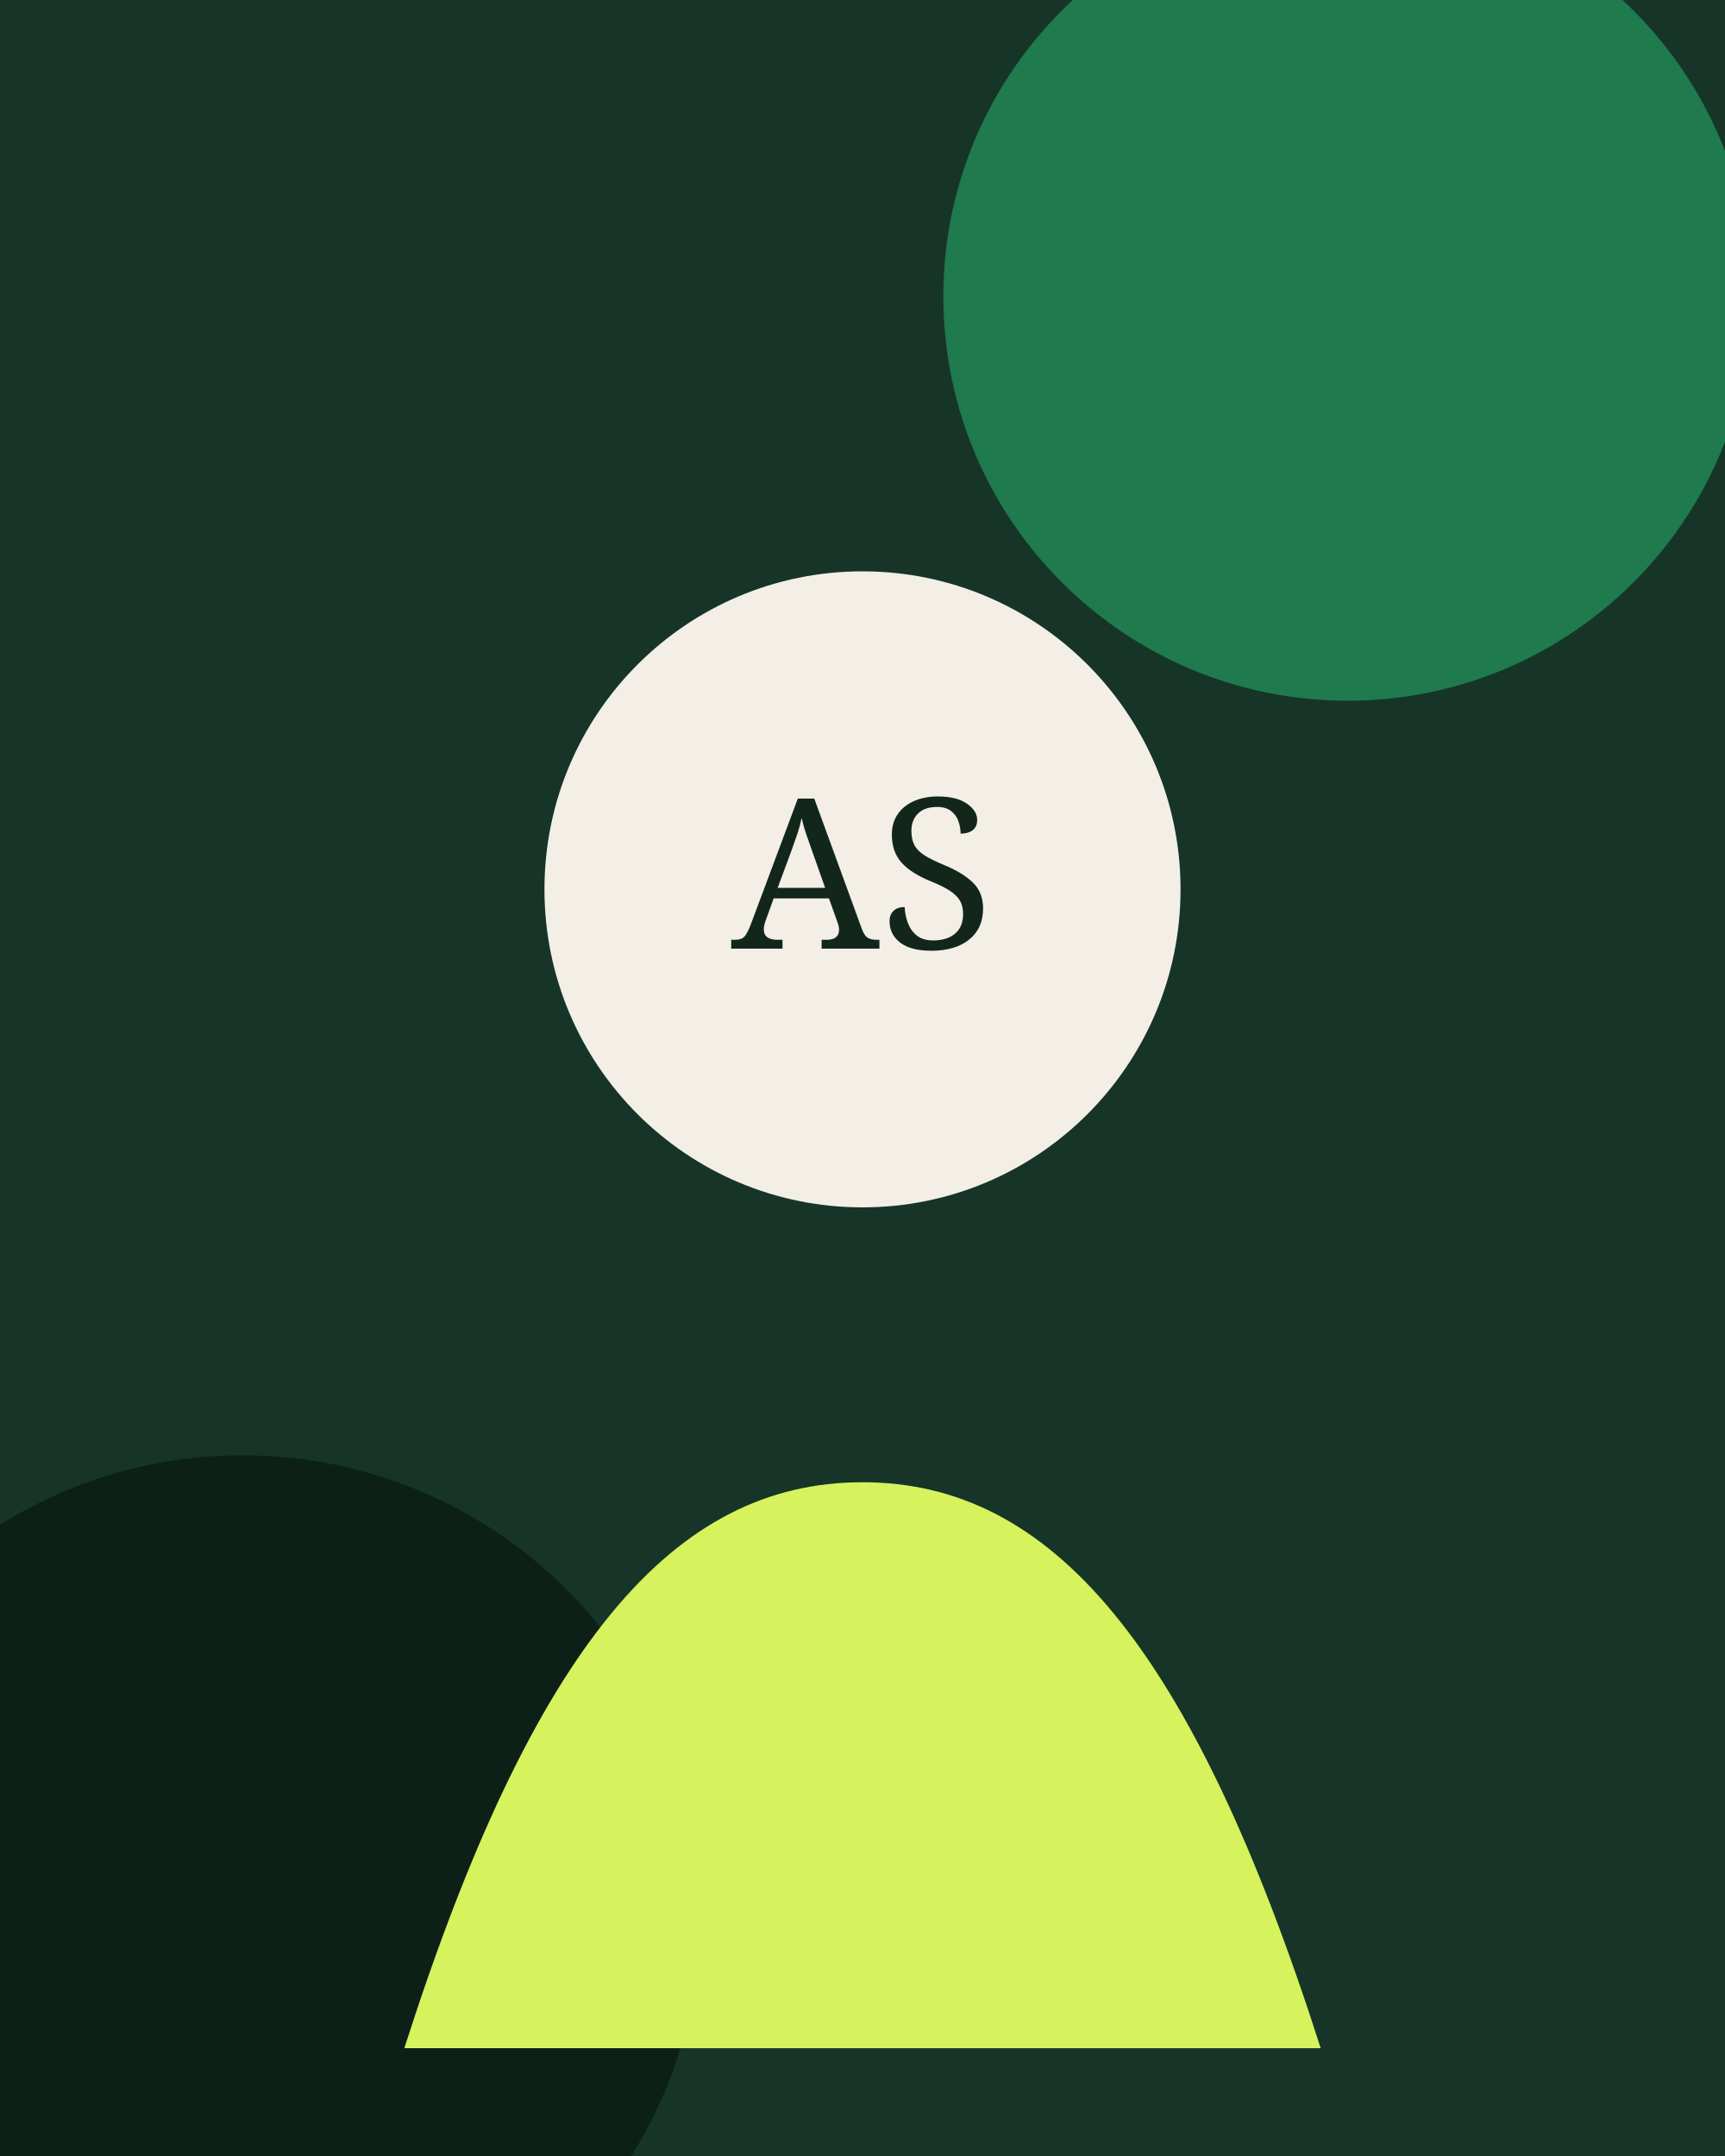
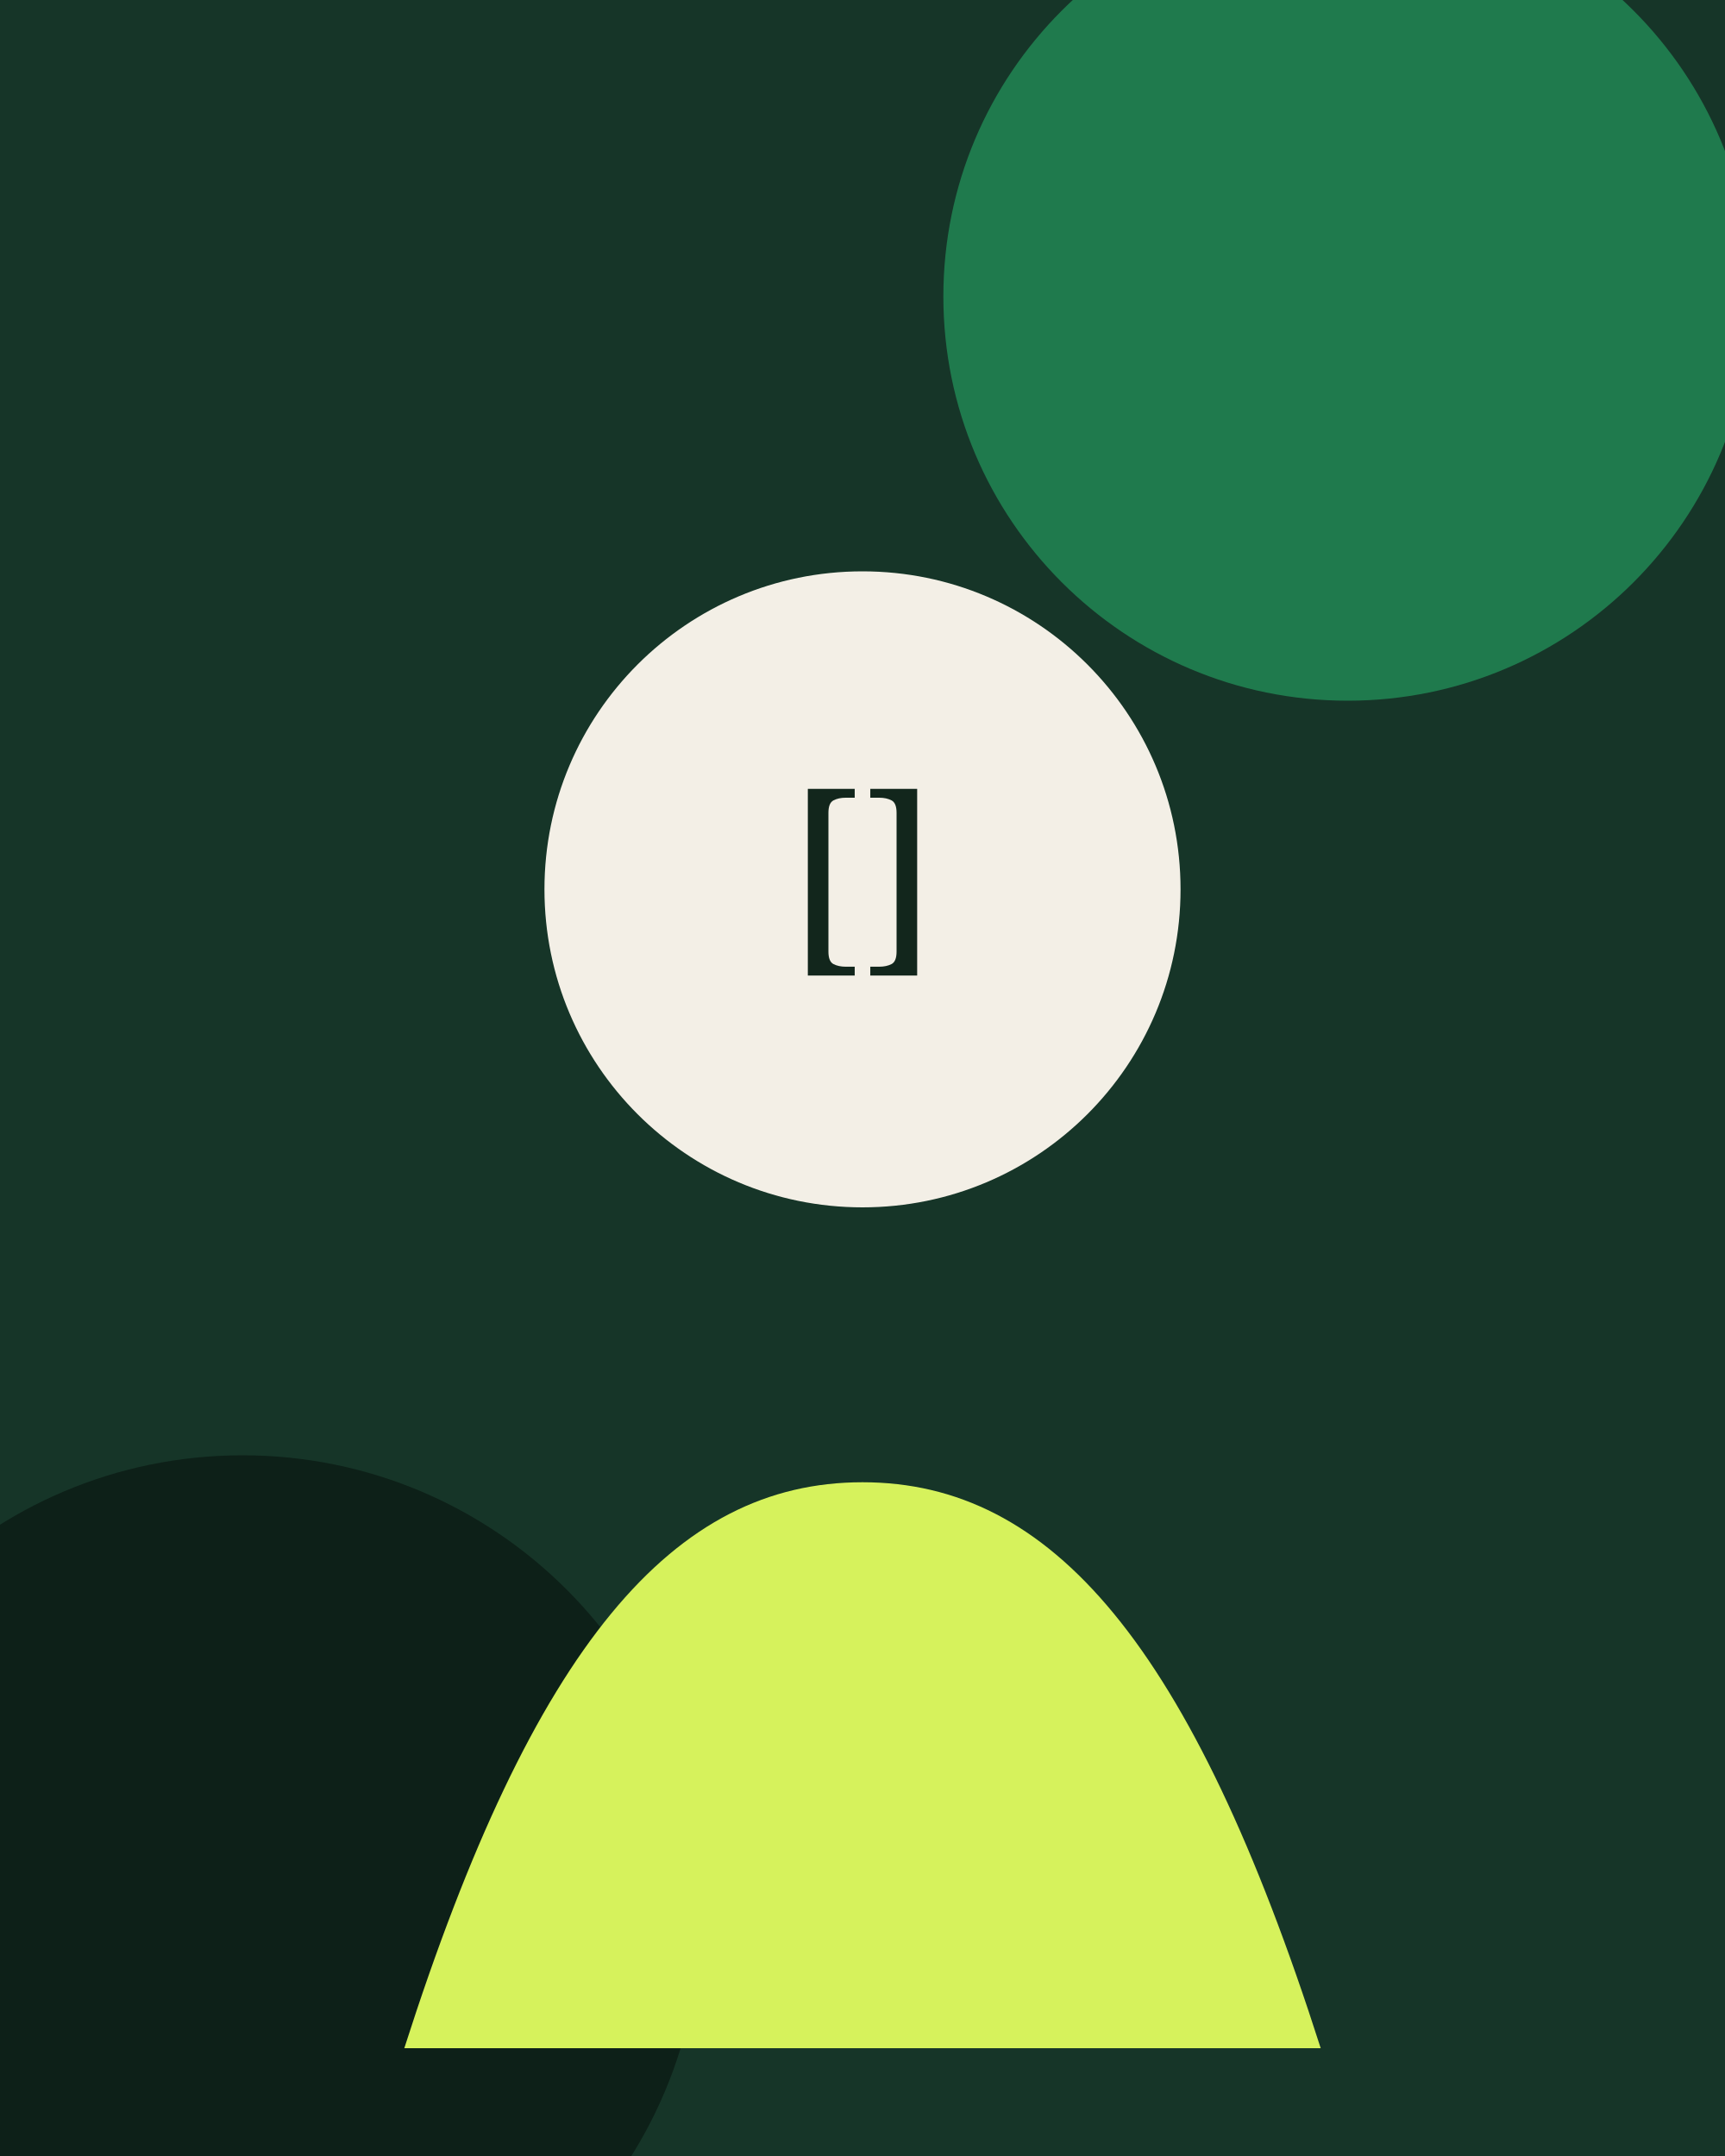
<svg xmlns="http://www.w3.org/2000/svg" viewBox="0 0 640 800">
  <rect width="640" height="800" fill="#163528" />
  <circle cx="500" cy="110" r="150" fill="#1f7a4d" />
  <circle cx="90" cy="710" r="170" fill="#0d2018" />
  <circle cx="320" cy="330" r="118" fill="#f3efe6" />
  <path d="M150 760c48-150 100-210 170-210s122 60 170 210" fill="#d6f25c" />
-   <text x="320" y="352" text-anchor="middle" font-family="Georgia, serif" font-size="78" fill="#12261c">AS</text>
+   <text x="320" y="352" text-anchor="middle" font-family="Georgia, serif" font-size="78" fill="#12261c">[]</text>
</svg>
